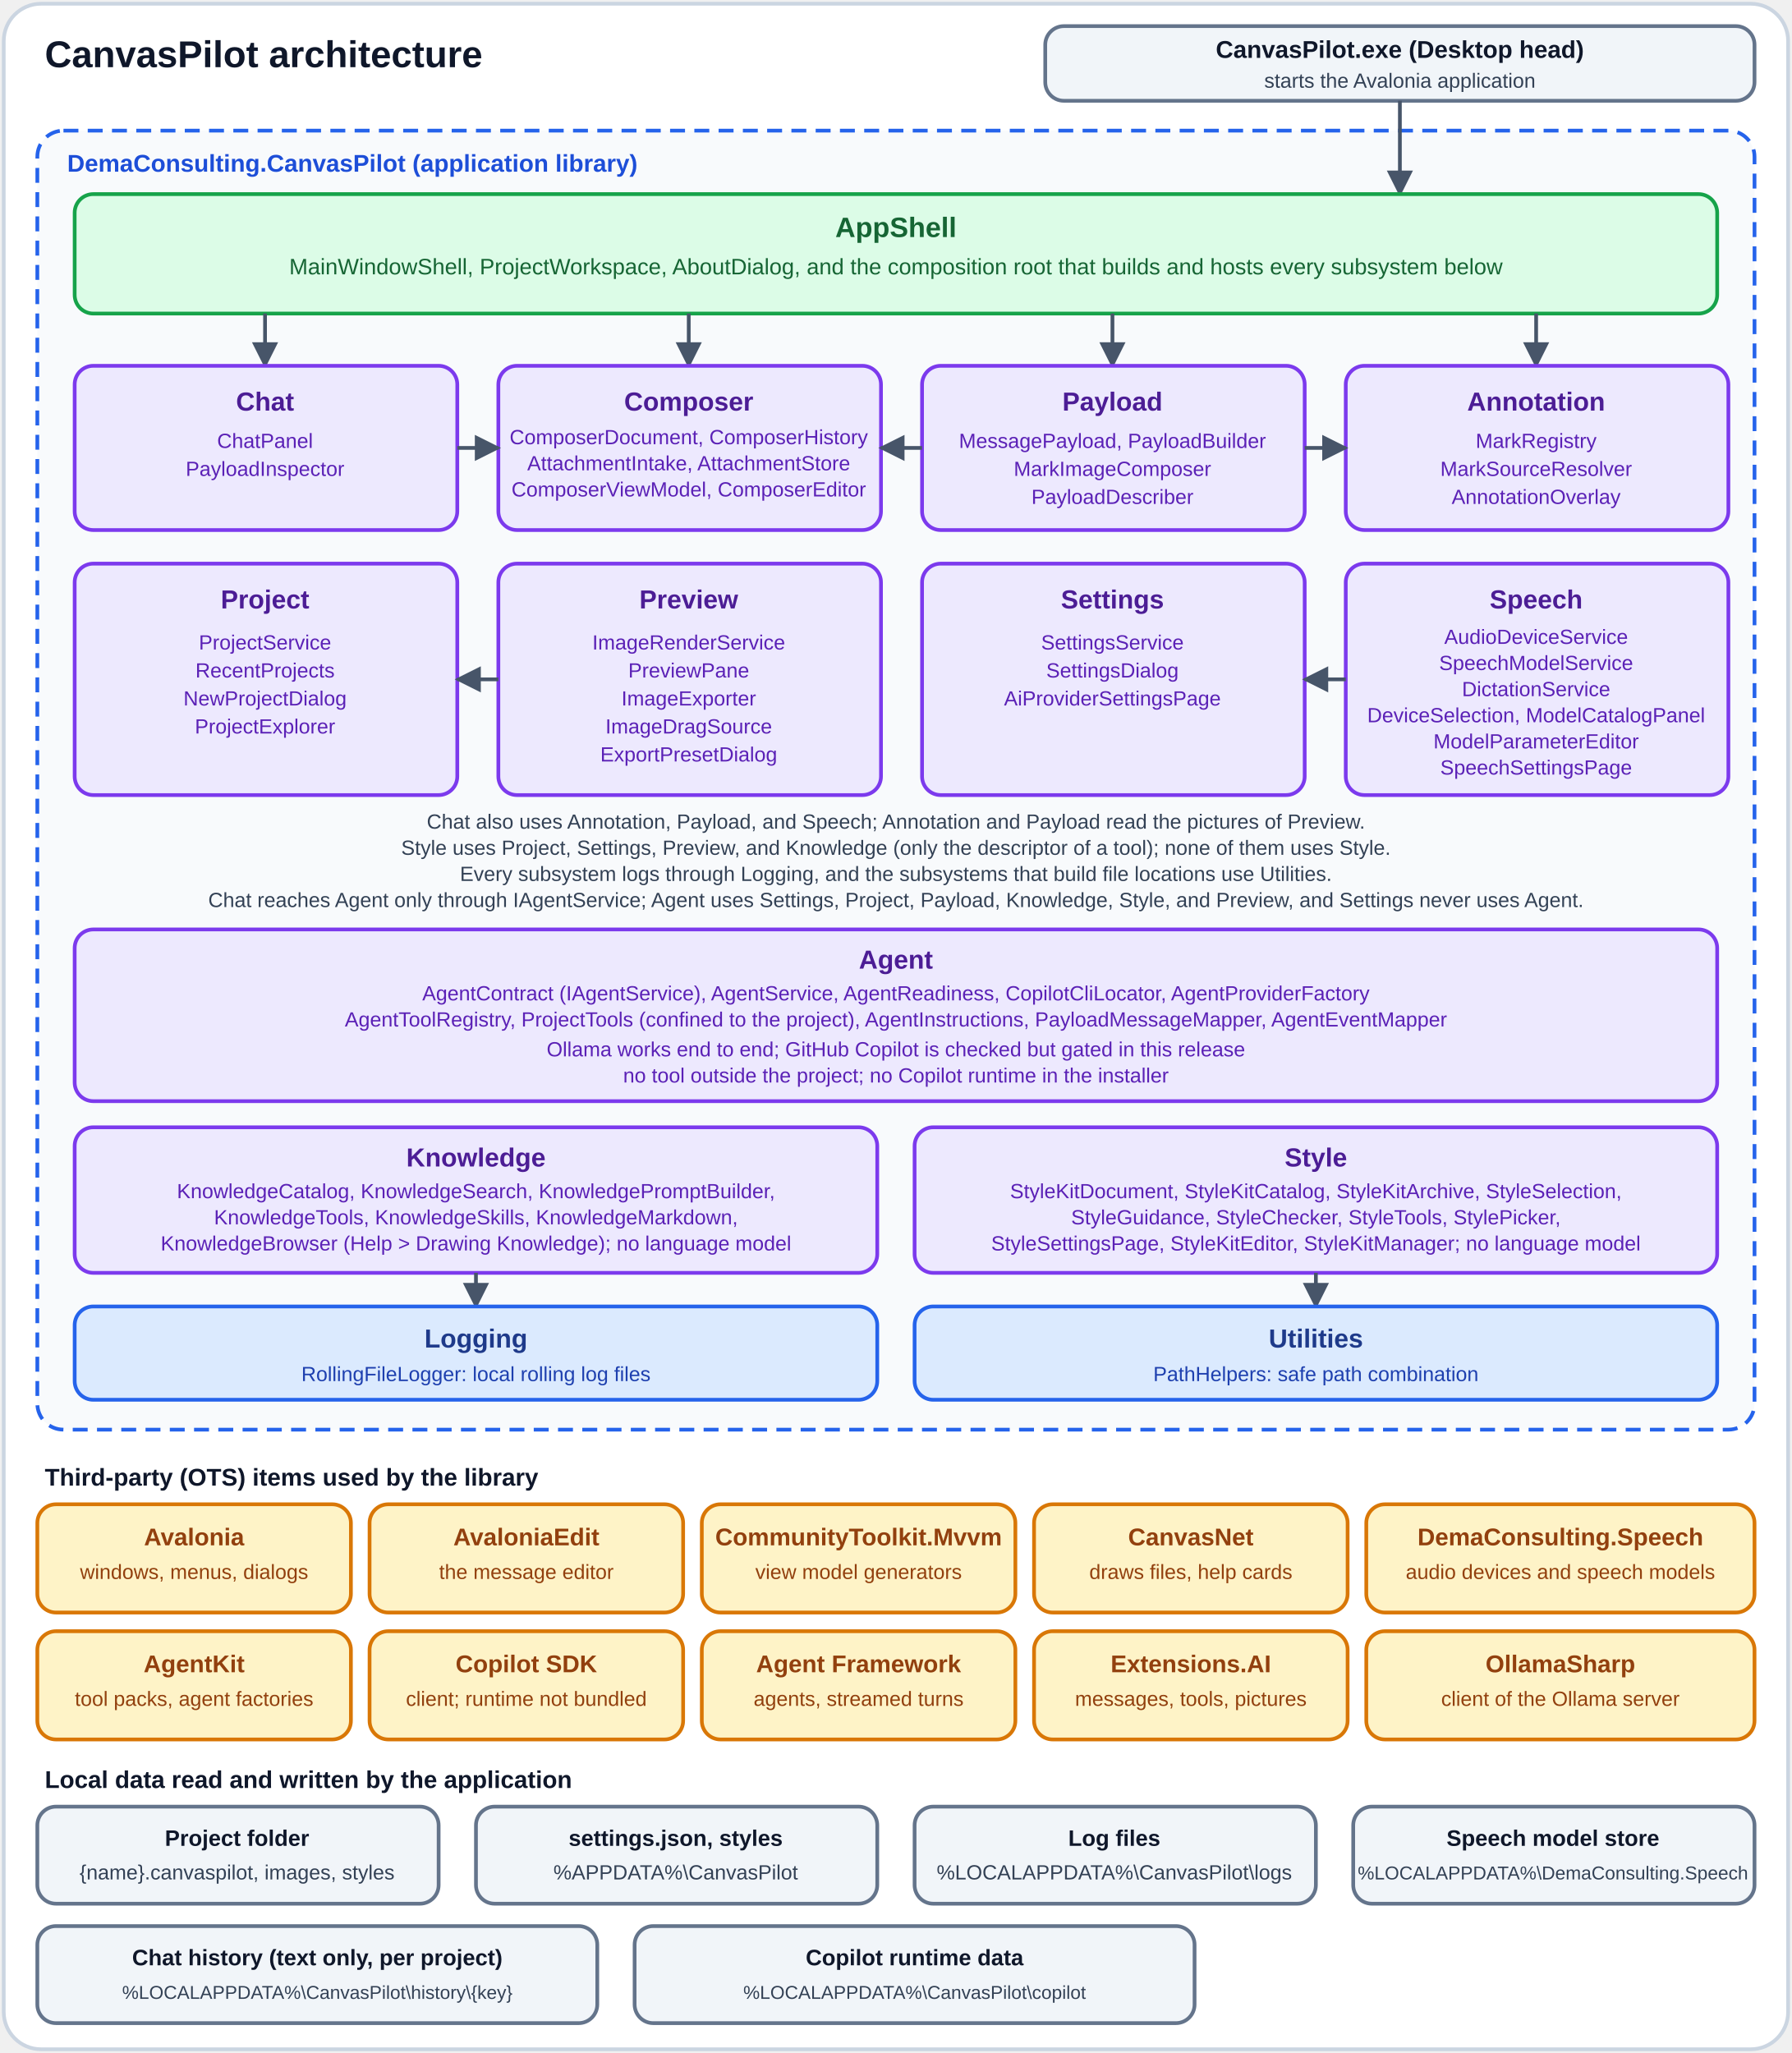
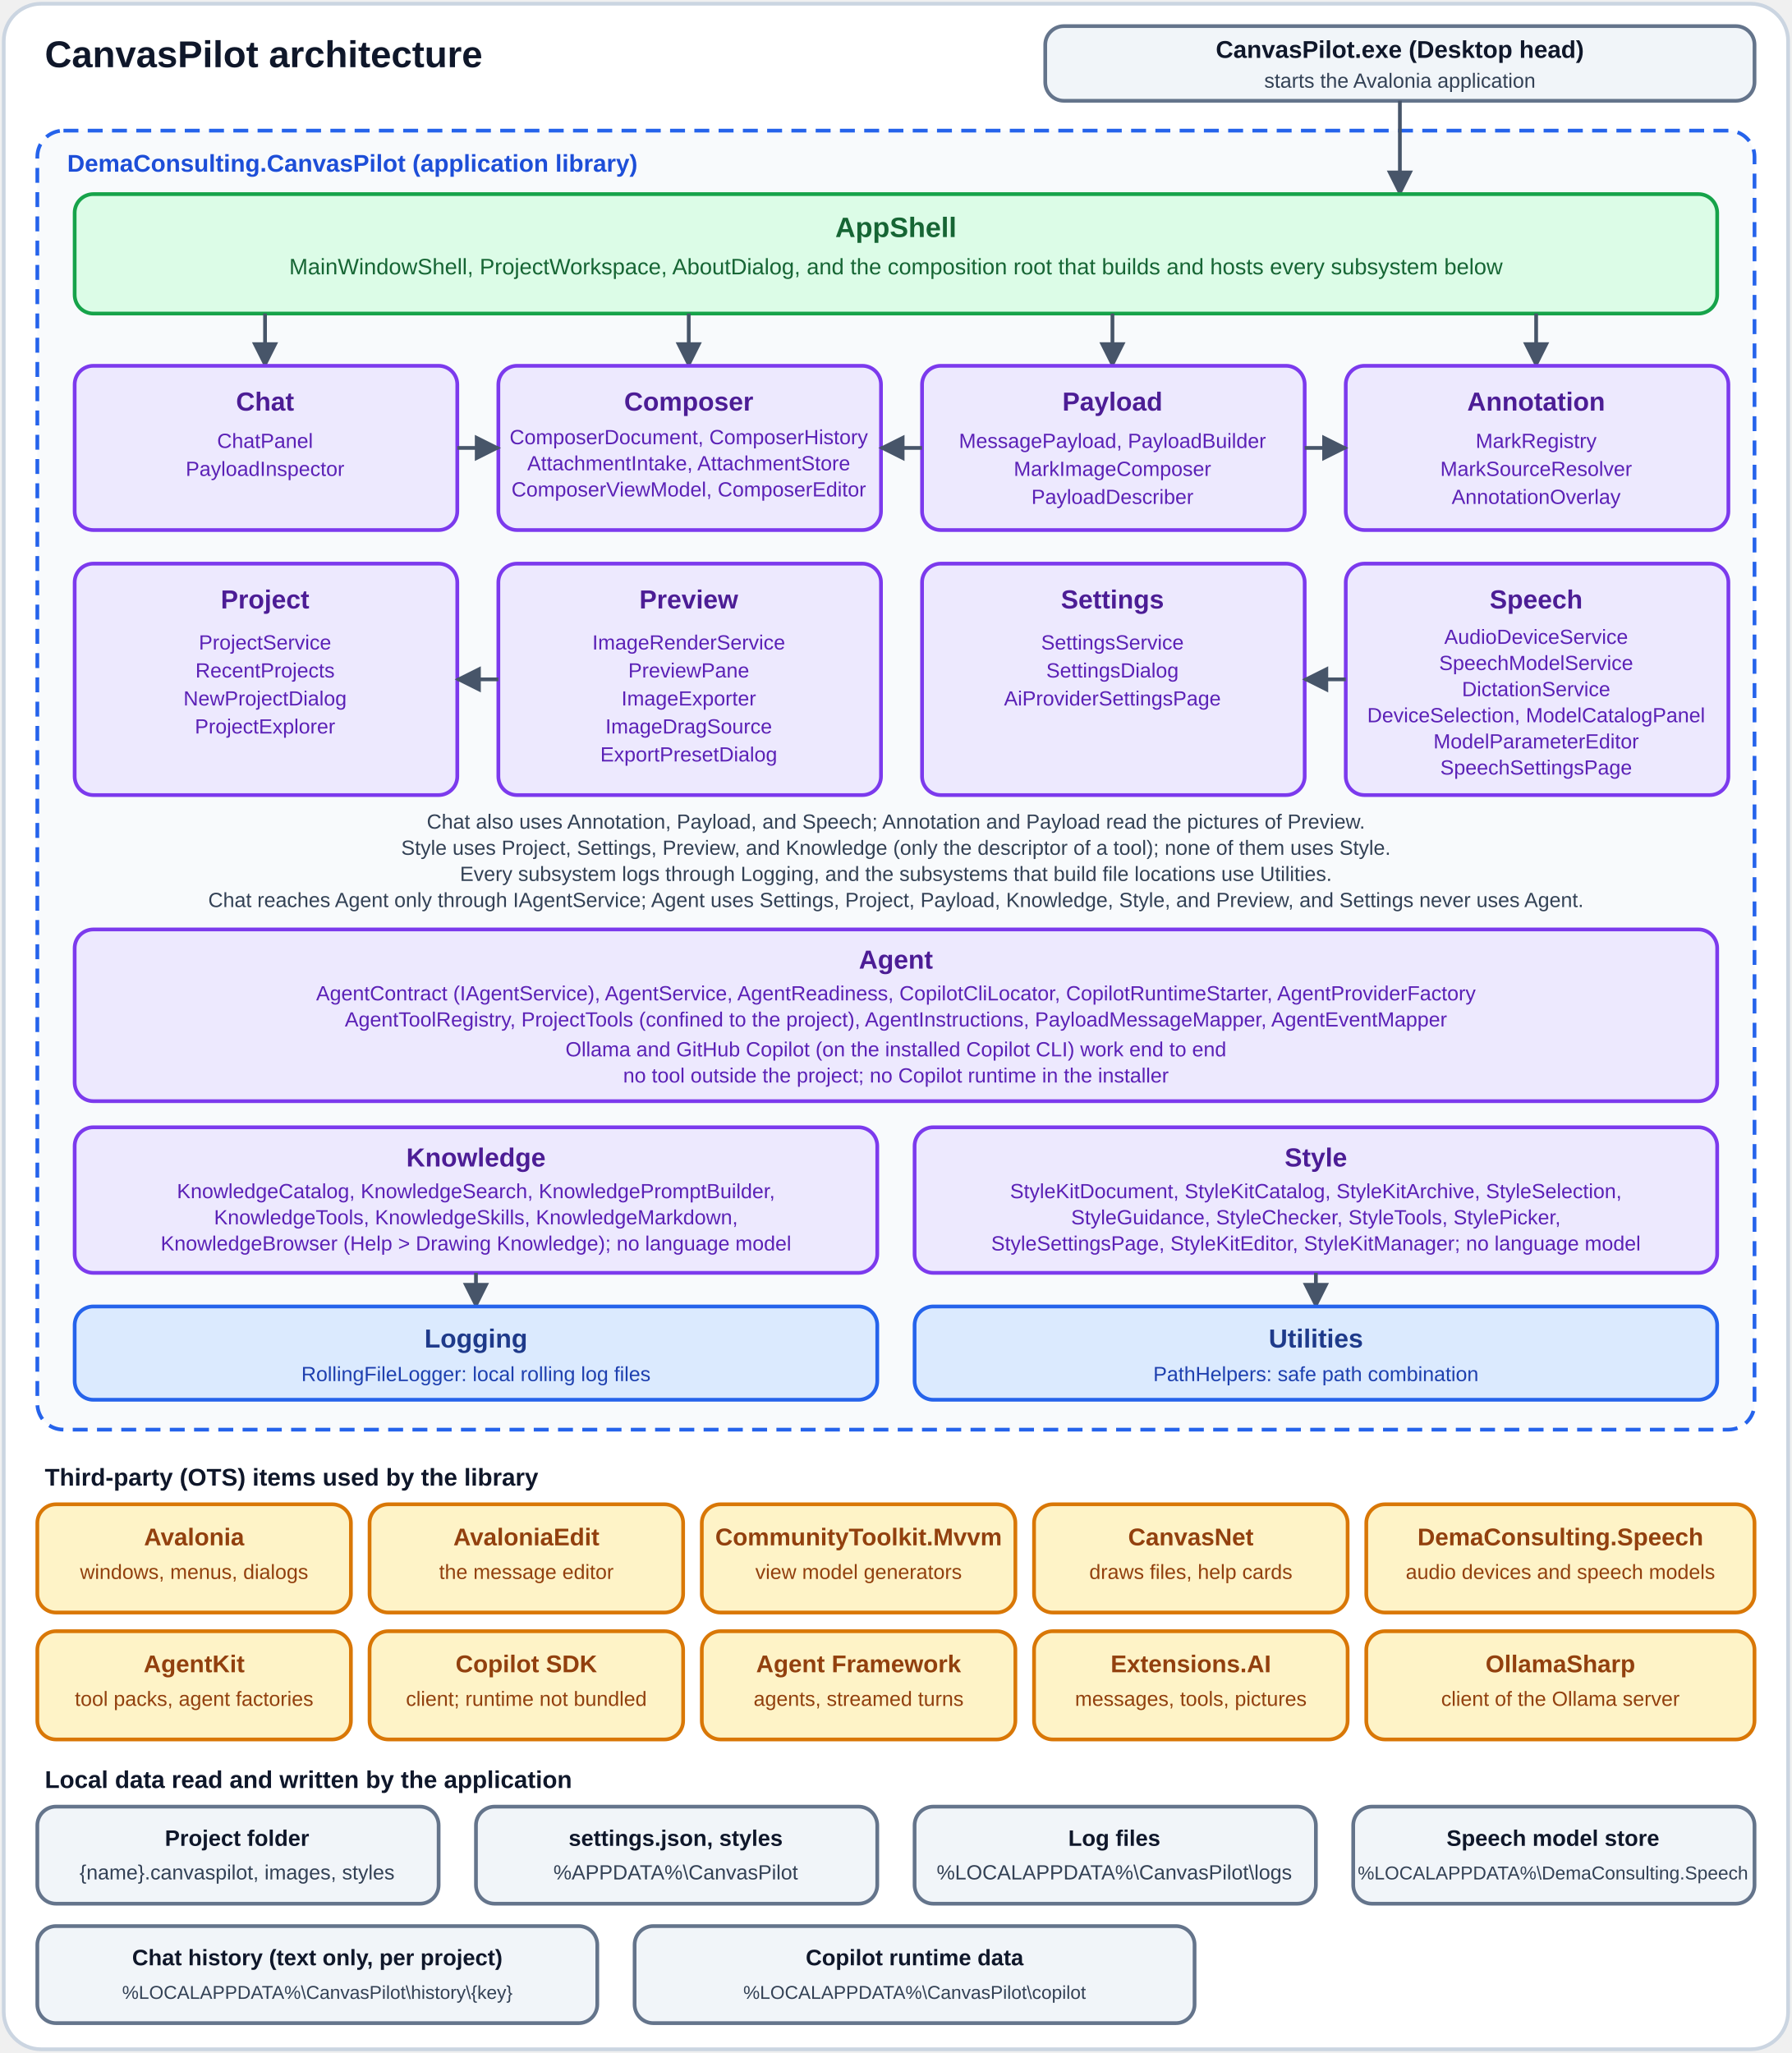
<svg xmlns="http://www.w3.org/2000/svg" width="960" height="1100" viewBox="0 0 960 1100" font-family="Segoe UI, Arial, sans-serif">
  <defs>
    <marker id="a" viewBox="0 0 10 10" refX="9" refY="5" markerWidth="7" markerHeight="7" orient="auto-start-reverse">
      <path d="M0,0 L10,5 L0,10 z" fill="#475569" />
    </marker>
  </defs>
  <rect x="2" y="2" width="956" height="1096" rx="20" fill="#ffffff" stroke="#cbd5e1" stroke-width="2" />
  <text x="24" y="36" font-size="20" font-weight="700" fill="#0f172a">CanvasPilot architecture</text>
  <rect x="20" y="70" width="920" height="696" rx="14" fill="#f8fafc" stroke="#2563eb" stroke-width="2" stroke-dasharray="8 5" />
  <text x="36" y="92" font-size="13" font-weight="600" fill="#1d4ed8">DemaConsulting.CanvasPilot (application library)</text>
  <rect x="560" y="14" width="380" height="40" rx="10" fill="#f1f5f9" stroke="#64748b" stroke-width="2" />
  <text x="750" y="31" font-size="13" font-weight="600" fill="#0f172a" text-anchor="middle">CanvasPilot.exe (Desktop head)</text>
  <text x="750" y="47" font-size="11" fill="#334155" text-anchor="middle">starts the Avalonia application</text>
  <line x1="750" y1="54" x2="750" y2="104" stroke="#475569" stroke-width="2" marker-end="url(#a)" />
  <rect x="40" y="104" width="880" height="64" rx="10" fill="#dcfce7" stroke="#16a34a" stroke-width="2" />
  <text x="480" y="127" font-size="15" font-weight="700" fill="#166534" text-anchor="middle">AppShell</text>
  <text x="480" y="147" font-size="12" fill="#166534" text-anchor="middle">MainWindowShell, ProjectWorkspace, AboutDialog, and the composition root that builds and hosts every subsystem below</text>
  <g stroke="#475569" stroke-width="2" marker-end="url(#a)">
    <line x1="142" y1="168" x2="142" y2="196" />
    <line x1="369" y1="168" x2="369" y2="196" />
    <line x1="596" y1="168" x2="596" y2="196" />
    <line x1="823" y1="168" x2="823" y2="196" />
  </g>
  <rect x="40" y="196" width="205" height="88" rx="10" fill="#ede9fe" stroke="#7c3aed" stroke-width="2" />
  <text x="142" y="220" font-size="14" font-weight="700" fill="#4c1d95" text-anchor="middle">Chat</text>
  <g font-size="11" fill="#5b21b6" text-anchor="middle">
    <text x="142" y="240">ChatPanel</text>
    <text x="142" y="255">PayloadInspector</text>
  </g>
  <rect x="267" y="196" width="205" height="88" rx="10" fill="#ede9fe" stroke="#7c3aed" stroke-width="2" />
  <text x="369" y="220" font-size="14" font-weight="700" fill="#4c1d95" text-anchor="middle">Composer</text>
  <g font-size="11" fill="#5b21b6" text-anchor="middle">
    <text x="369" y="238">ComposerDocument, ComposerHistory</text>
    <text x="369" y="252">AttachmentIntake, AttachmentStore</text>
    <text x="369" y="266">ComposerViewModel, ComposerEditor</text>
  </g>
  <rect x="494" y="196" width="205" height="88" rx="10" fill="#ede9fe" stroke="#7c3aed" stroke-width="2" />
  <text x="596" y="220" font-size="14" font-weight="700" fill="#4c1d95" text-anchor="middle">Payload</text>
  <g font-size="11" fill="#5b21b6" text-anchor="middle">
    <text x="596" y="240">MessagePayload, PayloadBuilder</text>
    <text x="596" y="255">MarkImageComposer</text>
    <text x="596" y="270">PayloadDescriber</text>
  </g>
  <rect x="721" y="196" width="205" height="88" rx="10" fill="#ede9fe" stroke="#7c3aed" stroke-width="2" />
  <text x="823" y="220" font-size="14" font-weight="700" fill="#4c1d95" text-anchor="middle">Annotation</text>
  <g font-size="11" fill="#5b21b6" text-anchor="middle">
    <text x="823" y="240">MarkRegistry</text>
    <text x="823" y="255">MarkSourceResolver</text>
    <text x="823" y="270">AnnotationOverlay</text>
  </g>
  <g stroke="#475569" stroke-width="2" marker-end="url(#a)">
    <line x1="245" y1="240" x2="267" y2="240" />
    <line x1="494" y1="240" x2="472" y2="240" />
    <line x1="699" y1="240" x2="721" y2="240" />
  </g>
  <rect x="40" y="302" width="205" height="124" rx="10" fill="#ede9fe" stroke="#7c3aed" stroke-width="2" />
  <text x="142" y="326" font-size="14" font-weight="700" fill="#4c1d95" text-anchor="middle">Project</text>
  <g font-size="11" fill="#5b21b6" text-anchor="middle">
    <text x="142" y="348">ProjectService</text>
    <text x="142" y="363">RecentProjects</text>
    <text x="142" y="378">NewProjectDialog</text>
    <text x="142" y="393">ProjectExplorer</text>
  </g>
  <rect x="267" y="302" width="205" height="124" rx="10" fill="#ede9fe" stroke="#7c3aed" stroke-width="2" />
  <text x="369" y="326" font-size="14" font-weight="700" fill="#4c1d95" text-anchor="middle">Preview</text>
  <g font-size="11" fill="#5b21b6" text-anchor="middle">
    <text x="369" y="348">ImageRenderService</text>
    <text x="369" y="363">PreviewPane</text>
    <text x="369" y="378">ImageExporter</text>
    <text x="369" y="393">ImageDragSource</text>
    <text x="369" y="408">ExportPresetDialog</text>
  </g>
  <rect x="494" y="302" width="205" height="124" rx="10" fill="#ede9fe" stroke="#7c3aed" stroke-width="2" />
  <text x="596" y="326" font-size="14" font-weight="700" fill="#4c1d95" text-anchor="middle">Settings</text>
  <g font-size="11" fill="#5b21b6" text-anchor="middle">
    <text x="596" y="348">SettingsService</text>
    <text x="596" y="363">SettingsDialog</text>
    <text x="596" y="378">AiProviderSettingsPage</text>
  </g>
  <rect x="721" y="302" width="205" height="124" rx="10" fill="#ede9fe" stroke="#7c3aed" stroke-width="2" />
  <text x="823" y="326" font-size="14" font-weight="700" fill="#4c1d95" text-anchor="middle">Speech</text>
  <g font-size="11" fill="#5b21b6" text-anchor="middle">
    <text x="823" y="345">AudioDeviceService</text>
    <text x="823" y="359">SpeechModelService</text>
    <text x="823" y="373">DictationService</text>
    <text x="823" y="387">DeviceSelection, ModelCatalogPanel</text>
    <text x="823" y="401">ModelParameterEditor</text>
    <text x="823" y="415">SpeechSettingsPage</text>
  </g>
  <g stroke="#475569" stroke-width="2" marker-end="url(#a)">
    <line x1="267" y1="364" x2="245" y2="364" />
    <line x1="721" y1="364" x2="699" y2="364" />
  </g>
  <g font-size="11" fill="#334155" text-anchor="middle">
    <text x="480" y="444">Chat also uses Annotation, Payload, and Speech; Annotation and Payload read the pictures of Preview.</text>
    <text x="480" y="458">Style uses Project, Settings, Preview, and Knowledge (only the descriptor of a tool); none of them uses Style.</text>
    <text x="480" y="472">Every subsystem logs through Logging, and the subsystems that build file locations use Utilities.</text>
    <text x="480" y="486">Chat reaches Agent only through IAgentService; Agent uses Settings, Project, Payload, Knowledge, Style, and Preview, and Settings never uses Agent.</text>
  </g>
  <rect x="40" y="498" width="880" height="92" rx="10" fill="#ede9fe" stroke="#7c3aed" stroke-width="2" />
  <text x="480" y="519" font-size="14" font-weight="700" fill="#4c1d95" text-anchor="middle">Agent</text>
  <g font-size="11" fill="#5b21b6" text-anchor="middle">
-     <text x="480" y="536">AgentContract (IAgentService), AgentService, AgentReadiness, CopilotCliLocator, AgentProviderFactory</text>
+     <text x="480" y="536">AgentContract (IAgentService), AgentService, AgentReadiness, CopilotCliLocator, CopilotRuntimeStarter, AgentProviderFactory</text>
    <text x="480" y="550">AgentToolRegistry, ProjectTools (confined to the project), AgentInstructions, PayloadMessageMapper, AgentEventMapper</text>
-     <text x="480" y="566">Ollama works end to end; GitHub Copilot is checked but gated in this release</text>
+     <text x="480" y="566">Ollama and GitHub Copilot (on the installed Copilot CLI) work end to end</text>
    <text x="480" y="580">no tool outside the project; no Copilot runtime in the installer</text>
  </g>
  <g transform="translate(0,120)">
    <rect x="40" y="484" width="430" height="78" rx="10" fill="#ede9fe" stroke="#7c3aed" stroke-width="2" />
    <text x="255" y="505" font-size="14" font-weight="700" fill="#4c1d95" text-anchor="middle">Knowledge</text>
    <g font-size="11" fill="#5b21b6" text-anchor="middle">
      <text x="255" y="522">KnowledgeCatalog, KnowledgeSearch, KnowledgePromptBuilder,</text>
      <text x="255" y="536">KnowledgeTools, KnowledgeSkills, KnowledgeMarkdown,</text>
      <text x="255" y="550">KnowledgeBrowser (Help &gt; Drawing Knowledge); no language model</text>
    </g>
    <rect x="490" y="484" width="430" height="78" rx="10" fill="#ede9fe" stroke="#7c3aed" stroke-width="2" />
    <text x="705" y="505" font-size="14" font-weight="700" fill="#4c1d95" text-anchor="middle">Style</text>
    <g font-size="11" fill="#5b21b6" text-anchor="middle">
      <text x="705" y="522">StyleKitDocument, StyleKitCatalog, StyleKitArchive, StyleSelection,</text>
      <text x="705" y="536">StyleGuidance, StyleChecker, StyleTools, StylePicker,</text>
      <text x="705" y="550">StyleSettingsPage, StyleKitEditor, StyleKitManager; no language model</text>
    </g>
    <g stroke="#475569" stroke-width="2" marker-end="url(#a)">
      <line x1="255" y1="562" x2="255" y2="580" />
      <line x1="705" y1="562" x2="705" y2="580" />
    </g>
    <rect x="40" y="580" width="430" height="50" rx="10" fill="#dbeafe" stroke="#2563eb" stroke-width="2" />
    <text x="255" y="602" font-size="14" font-weight="700" fill="#1e3a8a" text-anchor="middle">Logging</text>
    <text x="255" y="620" font-size="11" fill="#1e40af" text-anchor="middle">RollingFileLogger: local rolling log files</text>
    <rect x="490" y="580" width="430" height="50" rx="10" fill="#dbeafe" stroke="#2563eb" stroke-width="2" />
    <text x="705" y="602" font-size="14" font-weight="700" fill="#1e3a8a" text-anchor="middle">Utilities</text>
    <text x="705" y="620" font-size="11" fill="#1e40af" text-anchor="middle">PathHelpers: safe path combination</text>
  </g>
  <g transform="translate(0,120)">
    <text x="24" y="676" font-size="13" font-weight="600" fill="#0f172a">Third-party (OTS) items used by the library</text>
    <g>
      <rect x="20" y="686" width="168" height="58" rx="10" fill="#fef3c7" stroke="#d97706" stroke-width="2" />
      <text x="104" y="708" font-size="13" font-weight="700" fill="#92400e" text-anchor="middle">Avalonia</text>
      <text x="104" y="726" font-size="11" fill="#92400e" text-anchor="middle">windows, menus, dialogs</text>
      <rect x="198" y="686" width="168" height="58" rx="10" fill="#fef3c7" stroke="#d97706" stroke-width="2" />
      <text x="282" y="708" font-size="13" font-weight="700" fill="#92400e" text-anchor="middle">AvaloniaEdit</text>
      <text x="282" y="726" font-size="11" fill="#92400e" text-anchor="middle">the message editor</text>
      <rect x="376" y="686" width="168" height="58" rx="10" fill="#fef3c7" stroke="#d97706" stroke-width="2" />
      <text x="460" y="708" font-size="13" font-weight="700" fill="#92400e" text-anchor="middle">CommunityToolkit.Mvvm</text>
      <text x="460" y="726" font-size="11" fill="#92400e" text-anchor="middle">view model generators</text>
      <rect x="554" y="686" width="168" height="58" rx="10" fill="#fef3c7" stroke="#d97706" stroke-width="2" />
      <text x="638" y="708" font-size="13" font-weight="700" fill="#92400e" text-anchor="middle">CanvasNet</text>
      <text x="638" y="726" font-size="11" fill="#92400e" text-anchor="middle">draws files, help cards</text>
      <rect x="732" y="686" width="208" height="58" rx="10" fill="#fef3c7" stroke="#d97706" stroke-width="2" />
      <text x="836" y="708" font-size="13" font-weight="700" fill="#92400e" text-anchor="middle">DemaConsulting.Speech</text>
      <text x="836" y="726" font-size="11" fill="#92400e" text-anchor="middle">audio devices and speech models</text>
      <rect x="20" y="754" width="168" height="58" rx="10" fill="#fef3c7" stroke="#d97706" stroke-width="2" />
      <text x="104" y="776" font-size="13" font-weight="700" fill="#92400e" text-anchor="middle">AgentKit</text>
      <text x="104" y="794" font-size="11" fill="#92400e" text-anchor="middle">tool packs, agent factories</text>
      <rect x="198" y="754" width="168" height="58" rx="10" fill="#fef3c7" stroke="#d97706" stroke-width="2" />
      <text x="282" y="776" font-size="13" font-weight="700" fill="#92400e" text-anchor="middle">Copilot SDK</text>
      <text x="282" y="794" font-size="11" fill="#92400e" text-anchor="middle">client; runtime not bundled</text>
      <rect x="376" y="754" width="168" height="58" rx="10" fill="#fef3c7" stroke="#d97706" stroke-width="2" />
      <text x="460" y="776" font-size="13" font-weight="700" fill="#92400e" text-anchor="middle">Agent Framework</text>
      <text x="460" y="794" font-size="11" fill="#92400e" text-anchor="middle">agents, streamed turns</text>
      <rect x="554" y="754" width="168" height="58" rx="10" fill="#fef3c7" stroke="#d97706" stroke-width="2" />
      <text x="638" y="776" font-size="13" font-weight="700" fill="#92400e" text-anchor="middle">Extensions.AI</text>
      <text x="638" y="794" font-size="11" fill="#92400e" text-anchor="middle">messages, tools, pictures</text>
      <rect x="732" y="754" width="208" height="58" rx="10" fill="#fef3c7" stroke="#d97706" stroke-width="2" />
      <text x="836" y="776" font-size="13" font-weight="700" fill="#92400e" text-anchor="middle">OllamaSharp</text>
      <text x="836" y="794" font-size="11" fill="#92400e" text-anchor="middle">client of the Ollama server</text>
    </g>
  </g>
  <g transform="translate(0,188)">
    <text x="24" y="770" font-size="13" font-weight="600" fill="#0f172a">Local data read and written by the application</text>
    <g>
      <rect x="20" y="780" width="215" height="52" rx="10" fill="#f1f5f9" stroke="#64748b" stroke-width="2" />
      <text x="127" y="801" font-size="12" font-weight="700" fill="#0f172a" text-anchor="middle">Project folder</text>
      <text x="127" y="819" font-size="11" fill="#334155" text-anchor="middle">{name}.canvaspilot, images, styles</text>
      <rect x="255" y="780" width="215" height="52" rx="10" fill="#f1f5f9" stroke="#64748b" stroke-width="2" />
      <text x="362" y="801" font-size="12" font-weight="700" fill="#0f172a" text-anchor="middle">settings.json, styles</text>
      <text x="362" y="819" font-size="11" fill="#334155" text-anchor="middle">%APPDATA%\CanvasPilot</text>
      <rect x="490" y="780" width="215" height="52" rx="10" fill="#f1f5f9" stroke="#64748b" stroke-width="2" />
      <text x="597" y="801" font-size="12" font-weight="700" fill="#0f172a" text-anchor="middle">Log files</text>
      <text x="597" y="819" font-size="11" fill="#334155" text-anchor="middle">%LOCALAPPDATA%\CanvasPilot\logs</text>
      <rect x="725" y="780" width="215" height="52" rx="10" fill="#f1f5f9" stroke="#64748b" stroke-width="2" />
      <text x="832" y="801" font-size="12" font-weight="700" fill="#0f172a" text-anchor="middle">Speech model store</text>
      <text x="832" y="819" font-size="10" fill="#334155" text-anchor="middle">%LOCALAPPDATA%\DemaConsulting.Speech</text>
      <rect x="20" y="844" width="300" height="52" rx="10" fill="#f1f5f9" stroke="#64748b" stroke-width="2" />
      <text x="170" y="865" font-size="12" font-weight="700" fill="#0f172a" text-anchor="middle">Chat history (text only, per project)</text>
      <text x="170" y="883" font-size="10" fill="#334155" text-anchor="middle">%LOCALAPPDATA%\CanvasPilot\history\{key}</text>
      <rect x="340" y="844" width="300" height="52" rx="10" fill="#f1f5f9" stroke="#64748b" stroke-width="2" />
      <text x="490" y="865" font-size="12" font-weight="700" fill="#0f172a" text-anchor="middle">Copilot runtime data</text>
      <text x="490" y="883" font-size="10" fill="#334155" text-anchor="middle">%LOCALAPPDATA%\CanvasPilot\copilot</text>
    </g>
  </g>
</svg>
